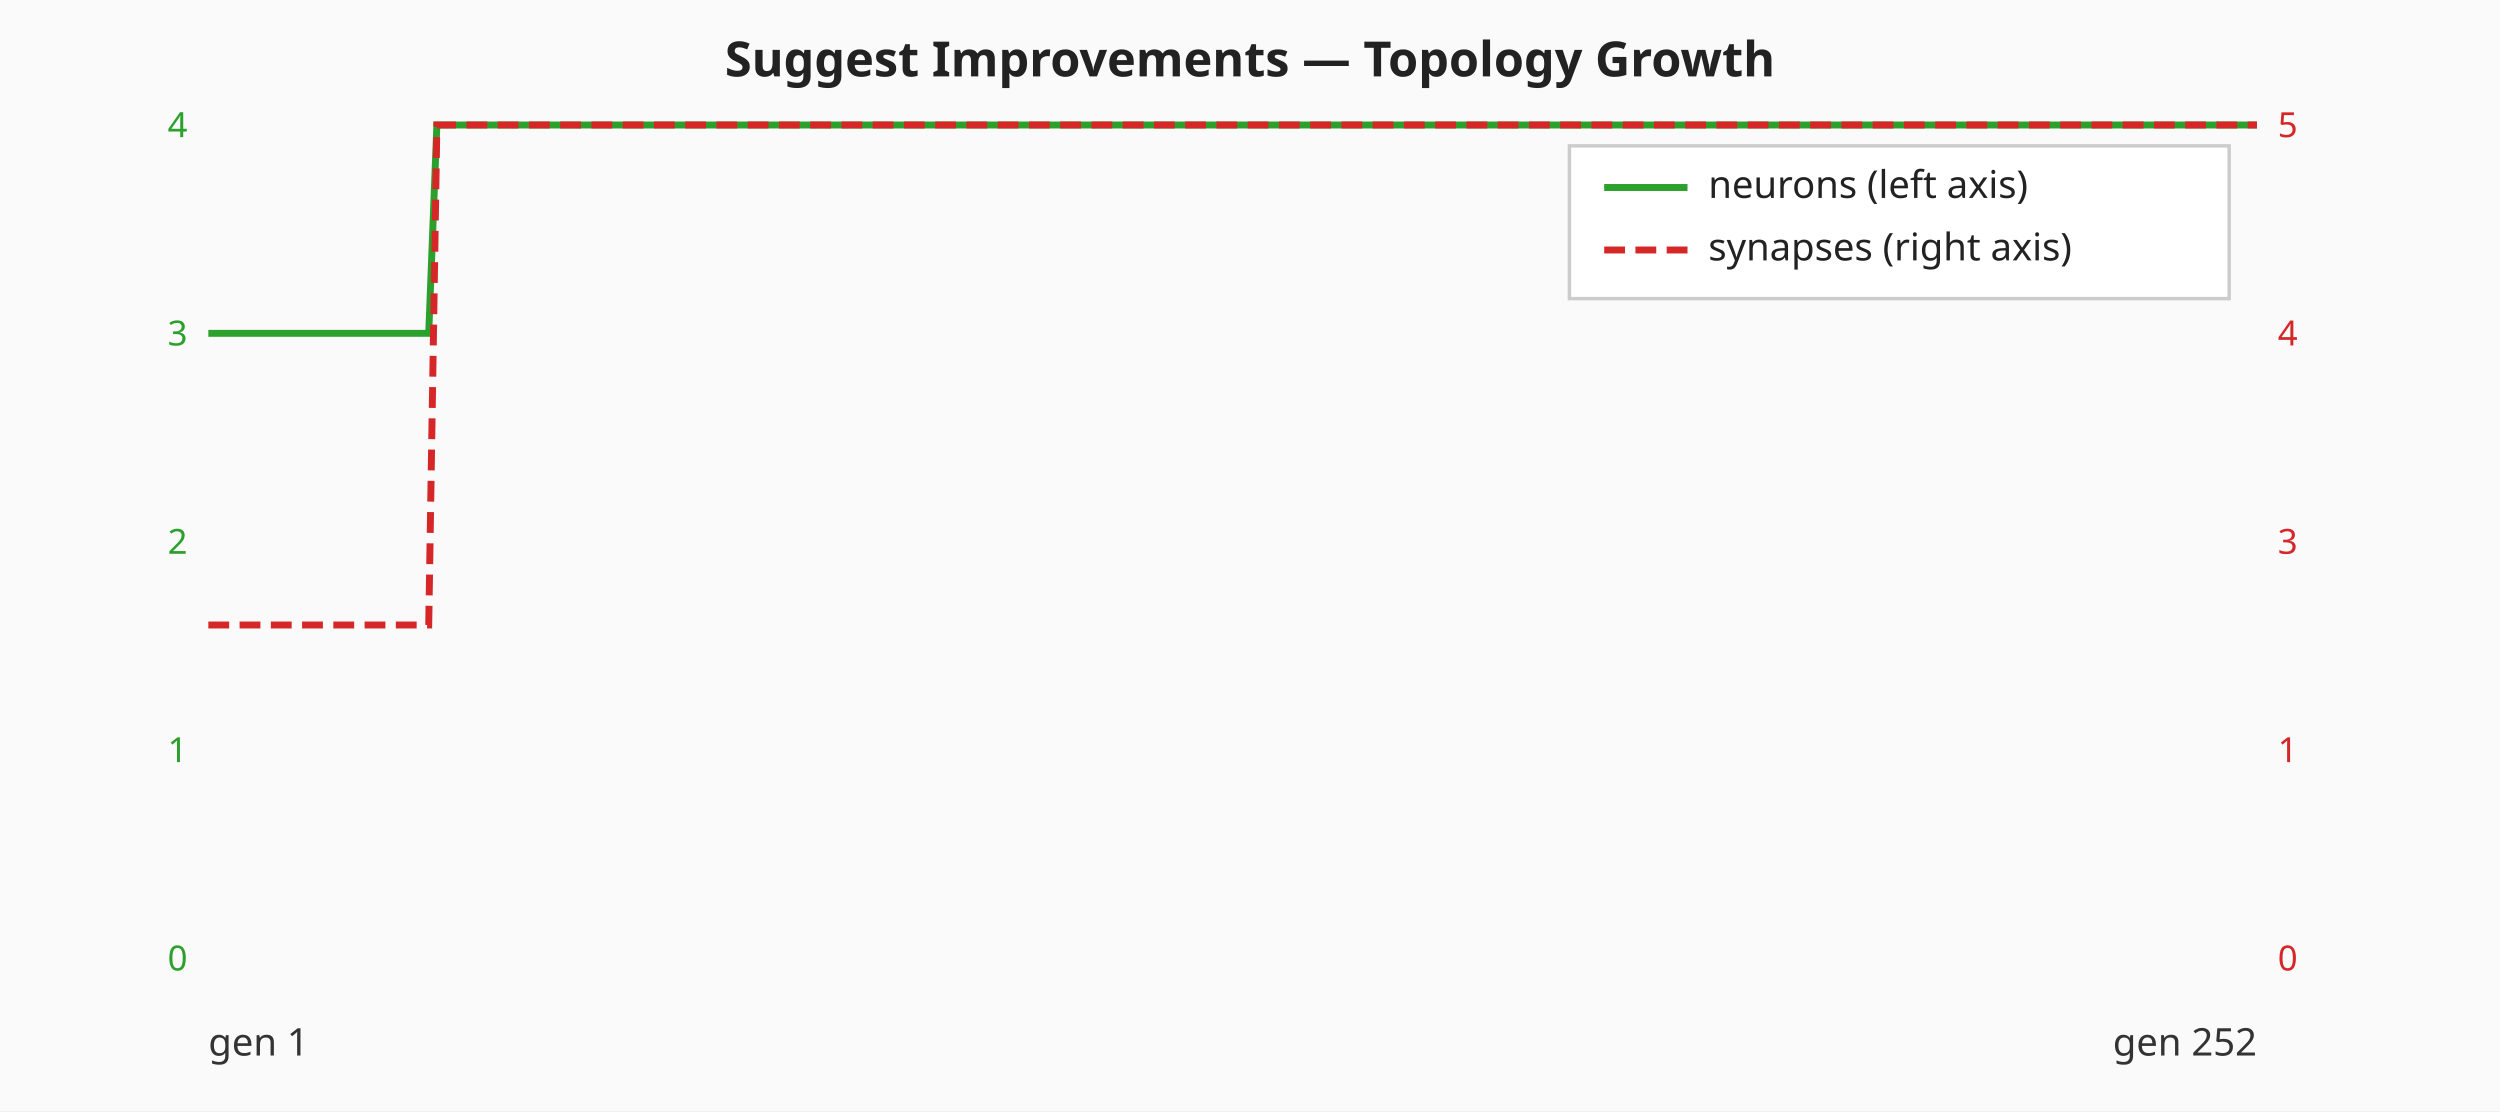
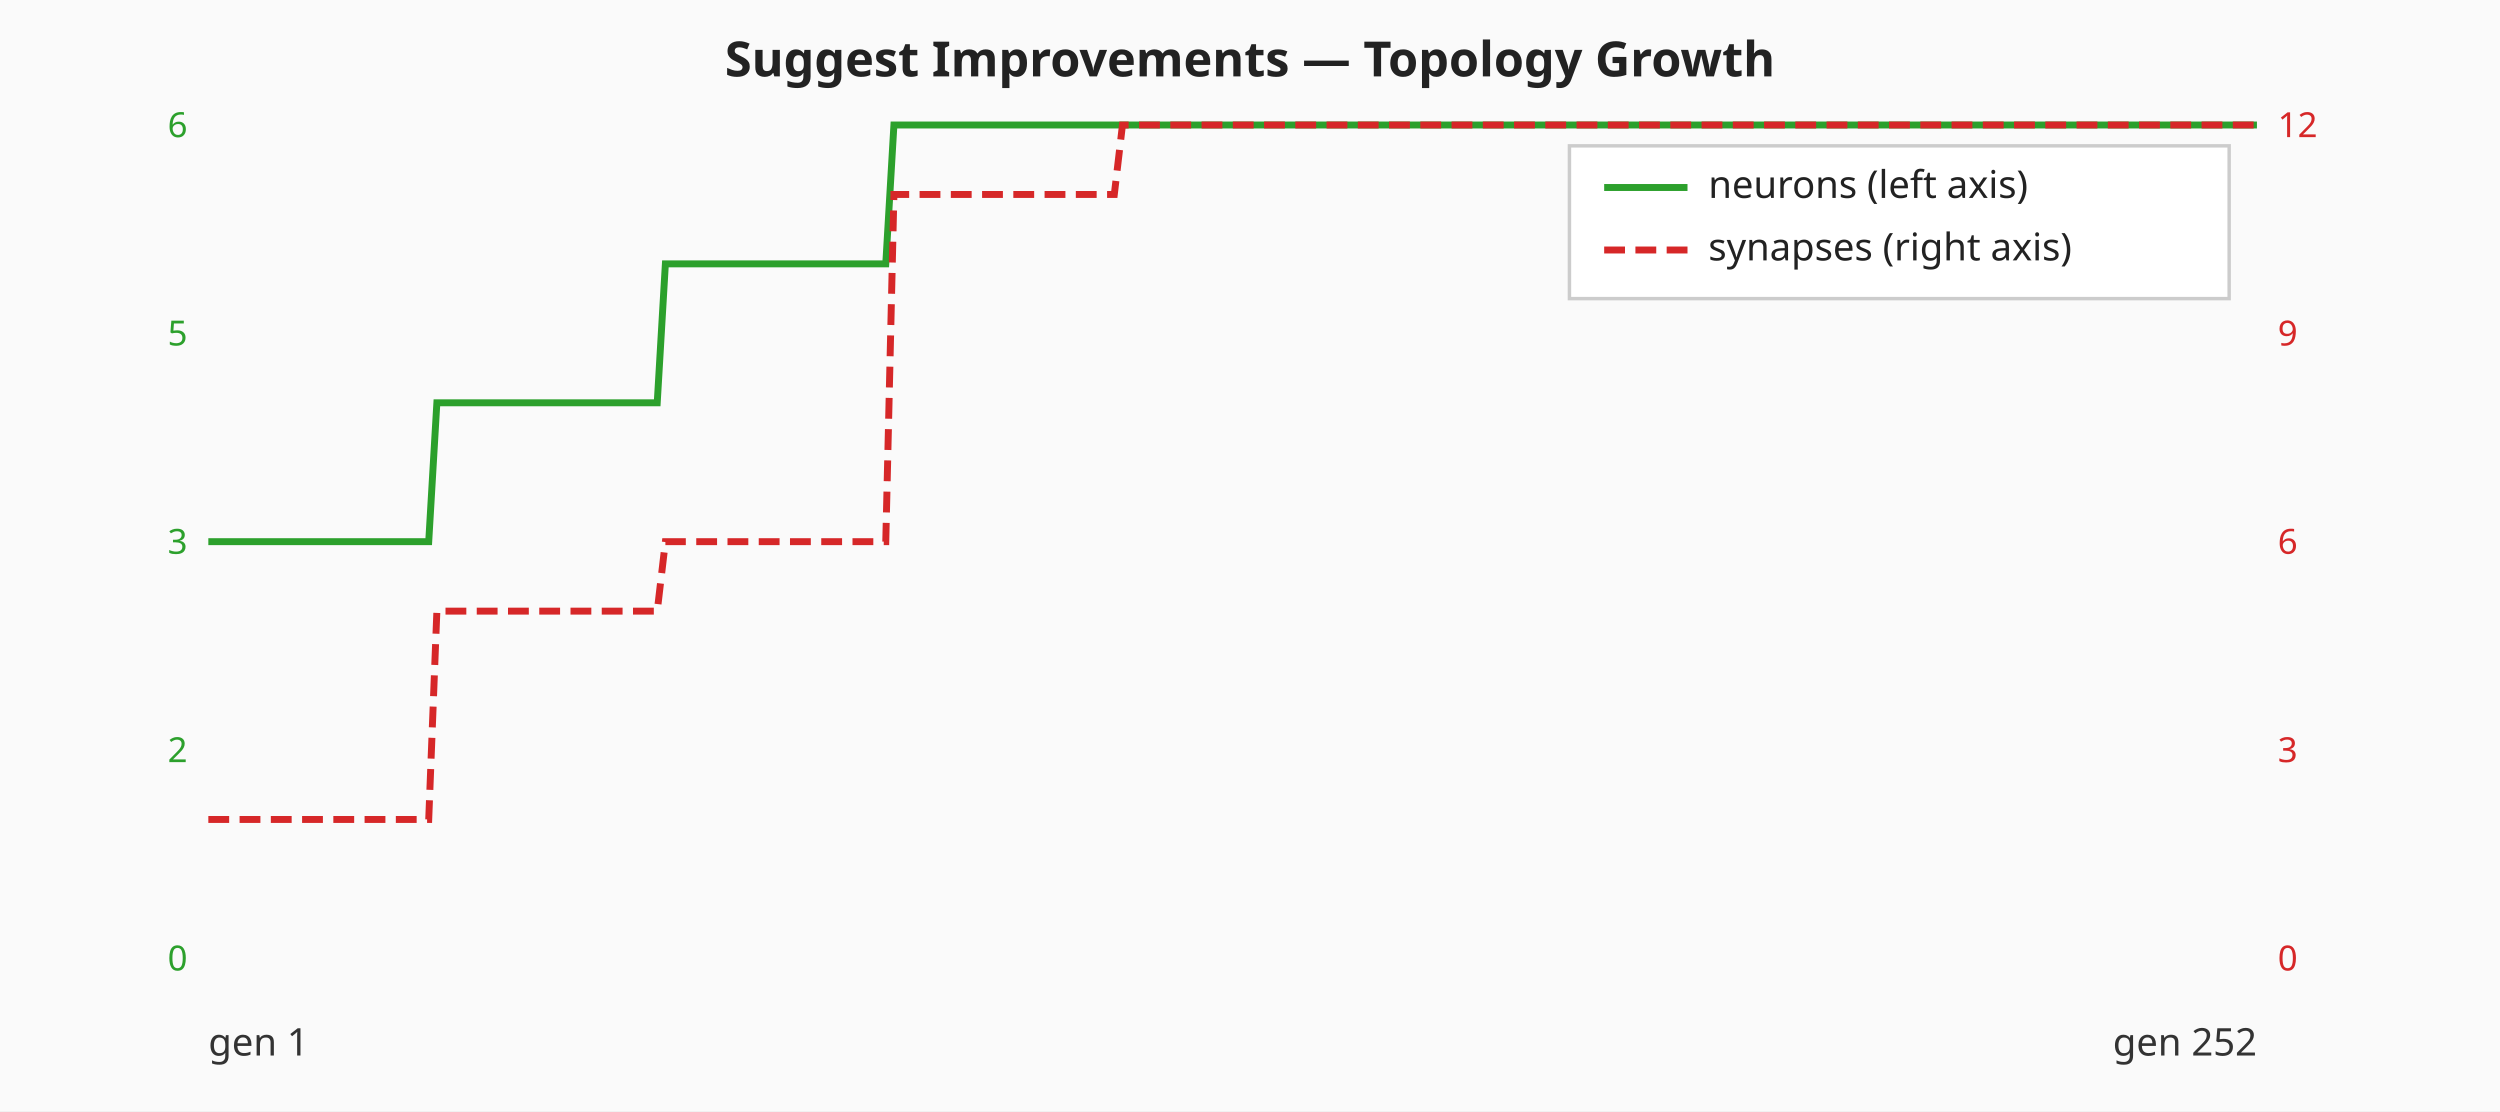
<svg xmlns="http://www.w3.org/2000/svg" viewBox="0 0 720 320" width="720" height="320" role="img" aria-label="Suggest Improvements — neuron and synapse counts per generation">
  <rect width="720" height="320" fill="#fafafa" />
  <text x="360" y="22" text-anchor="middle" font-family="sans-serif" font-size="14" font-weight="bold" fill="#222">Suggest Improvements — Topology Growth</text>
  <text x="54.00" y="279.50" text-anchor="end" font-family="sans-serif" font-size="10" fill="#2ca02c">0</text>
-   <text x="54.00" y="219.50" text-anchor="end" font-family="sans-serif" font-size="10" fill="#2ca02c">1</text>
-   <text x="54.00" y="159.50" text-anchor="end" font-family="sans-serif" font-size="10" fill="#2ca02c">2</text>
-   <text x="54.00" y="99.50" text-anchor="end" font-family="sans-serif" font-size="10" fill="#2ca02c">3</text>
-   <text x="54.00" y="39.50" text-anchor="end" font-family="sans-serif" font-size="10" fill="#2ca02c">4</text>
+   <text x="54.00" y="219.50" text-anchor="end" font-family="sans-serif" font-size="10" fill="#2ca02c">2</text>
+   <text x="54.00" y="159.50" text-anchor="end" font-family="sans-serif" font-size="10" fill="#2ca02c">3</text>
+   <text x="54.00" y="99.50" text-anchor="end" font-family="sans-serif" font-size="10" fill="#2ca02c">5</text>
+   <text x="54.00" y="39.50" text-anchor="end" font-family="sans-serif" font-size="10" fill="#2ca02c">6</text>
  <text x="656.00" y="279.50" text-anchor="start" font-family="sans-serif" font-size="10" fill="#d62728">0</text>
-   <text x="656.00" y="219.50" text-anchor="start" font-family="sans-serif" font-size="10" fill="#d62728">1</text>
-   <text x="656.00" y="159.50" text-anchor="start" font-family="sans-serif" font-size="10" fill="#d62728">3</text>
-   <text x="656.00" y="99.50" text-anchor="start" font-family="sans-serif" font-size="10" fill="#d62728">4</text>
-   <text x="656.00" y="39.50" text-anchor="start" font-family="sans-serif" font-size="10" fill="#d62728">5</text>
-   <polyline class="neuron-count" fill="none" stroke="#2ca02c" stroke-width="2" points="60.00,96.00 62.35,96.00 64.70,96.00 67.05,96.00 69.40,96.00 71.75,96.00 74.10,96.00 76.45,96.00 78.80,96.00 81.16,96.00 83.51,96.00 85.86,96.00 88.21,96.00 90.56,96.00 92.91,96.00 95.26,96.00 97.61,96.00 99.96,96.00 102.31,96.00 104.66,96.00 107.01,96.00 109.36,96.00 111.71,96.00 114.06,96.00 116.41,96.00 118.76,96.00 121.12,96.00 123.47,96.00 125.82,36.00 128.17,36.00 130.52,36.00 132.87,36.00 135.22,36.00 137.57,36.00 139.92,36.00 142.27,36.00 144.62,36.00 146.97,36.00 149.32,36.00 151.67,36.00 154.02,36.00 156.37,36.00 158.73,36.00 161.08,36.00 163.43,36.00 165.78,36.00 168.13,36.00 170.48,36.00 172.83,36.00 175.18,36.00 177.53,36.00 179.88,36.00 182.23,36.00 184.58,36.00 186.93,36.00 189.28,36.00 191.63,36.00 193.98,36.00 196.33,36.00 198.69,36.00 201.04,36.00 203.39,36.00 205.74,36.00 208.09,36.00 210.44,36.00 212.79,36.00 215.14,36.00 217.49,36.00 219.84,36.00 222.19,36.00 224.54,36.00 226.89,36.00 229.24,36.00 231.59,36.00 233.94,36.00 236.29,36.00 238.65,36.00 241.00,36.00 243.35,36.00 245.70,36.00 248.05,36.00 250.40,36.00 252.75,36.00 255.10,36.00 257.45,36.00 259.80,36.00 262.15,36.00 264.50,36.00 266.85,36.00 269.20,36.00 271.55,36.00 273.90,36.00 276.25,36.00 278.61,36.00 280.96,36.00 283.31,36.00 285.66,36.00 288.01,36.00 290.36,36.00 292.71,36.00 295.06,36.00 297.41,36.00 299.76,36.00 302.11,36.00 304.46,36.00 306.81,36.00 309.16,36.00 311.51,36.00 313.86,36.00 316.22,36.00 318.57,36.00 320.92,36.00 323.27,36.00 325.62,36.00 327.97,36.00 330.32,36.00 332.67,36.00 335.02,36.00 337.37,36.00 339.72,36.00 342.07,36.00 344.42,36.00 346.77,36.00 349.12,36.00 351.47,36.00 353.82,36.00 356.18,36.00 358.53,36.00 360.88,36.00 363.23,36.00 365.58,36.00 367.93,36.00 370.28,36.00 372.63,36.00 374.98,36.00 377.33,36.00 379.68,36.00 382.03,36.00 384.38,36.00 386.73,36.00 389.08,36.00 391.43,36.00 393.78,36.00 396.14,36.00 398.49,36.00 400.84,36.00 403.19,36.00 405.54,36.00 407.89,36.00 410.24,36.00 412.59,36.00 414.94,36.00 417.29,36.00 419.64,36.00 421.99,36.00 424.34,36.00 426.69,36.00 429.04,36.00 431.39,36.00 433.75,36.00 436.10,36.00 438.45,36.00 440.80,36.00 443.15,36.00 445.50,36.00 447.85,36.00 450.20,36.00 452.55,36.00 454.90,36.00 457.25,36.00 459.60,36.00 461.95,36.00 464.30,36.00 466.65,36.00 469.00,36.00 471.35,36.00 473.71,36.00 476.06,36.00 478.41,36.00 480.76,36.00 483.11,36.00 485.46,36.00 487.81,36.00 490.16,36.00 492.51,36.00 494.86,36.00 497.21,36.00 499.56,36.00 501.91,36.00 504.26,36.00 506.61,36.00 508.96,36.00 511.31,36.00 513.67,36.00 516.02,36.00 518.37,36.00 520.72,36.00 523.07,36.00 525.42,36.00 527.77,36.00 530.12,36.00 532.47,36.00 534.82,36.00 537.17,36.00 539.52,36.00 541.87,36.00 544.22,36.00 546.57,36.00 548.92,36.00 551.27,36.00 553.63,36.00 555.98,36.00 558.33,36.00 560.68,36.00 563.03,36.00 565.38,36.00 567.73,36.00 570.08,36.00 572.43,36.00 574.78,36.00 577.13,36.00 579.48,36.00 581.83,36.00 584.18,36.00 586.53,36.00 588.88,36.00 591.24,36.00 593.59,36.00 595.94,36.00 598.29,36.00 600.64,36.00 602.99,36.00 605.34,36.00 607.69,36.00 610.04,36.00 612.39,36.00 614.74,36.00 617.09,36.00 619.44,36.00 621.79,36.00 624.14,36.00 626.49,36.00 628.84,36.00 631.20,36.00 633.55,36.00 635.90,36.00 638.25,36.00 640.60,36.00 642.95,36.00 645.30,36.00 647.65,36.00 650.00,36.00" />
-   <polyline class="synapse-count" fill="none" stroke="#d62728" stroke-width="2" stroke-dasharray="6 3" points="60.00,180.00 62.35,180.00 64.70,180.00 67.05,180.00 69.40,180.00 71.75,180.00 74.10,180.00 76.45,180.00 78.80,180.00 81.16,180.00 83.51,180.00 85.86,180.00 88.21,180.00 90.56,180.00 92.91,180.00 95.26,180.00 97.61,180.00 99.96,180.00 102.31,180.00 104.66,180.00 107.01,180.00 109.36,180.00 111.71,180.00 114.06,180.00 116.41,180.00 118.76,180.00 121.12,180.00 123.47,180.00 125.82,36.00 128.17,36.00 130.52,36.00 132.87,36.00 135.22,36.00 137.57,36.00 139.92,36.00 142.27,36.00 144.62,36.00 146.97,36.00 149.32,36.00 151.67,36.00 154.02,36.00 156.37,36.00 158.73,36.00 161.08,36.00 163.43,36.00 165.78,36.00 168.13,36.00 170.48,36.00 172.83,36.00 175.18,36.00 177.53,36.00 179.88,36.00 182.23,36.00 184.58,36.00 186.93,36.00 189.28,36.00 191.63,36.00 193.98,36.00 196.33,36.00 198.69,36.00 201.04,36.00 203.39,36.00 205.74,36.00 208.09,36.00 210.44,36.00 212.79,36.00 215.14,36.00 217.49,36.00 219.84,36.00 222.19,36.00 224.54,36.00 226.89,36.00 229.24,36.00 231.59,36.00 233.94,36.00 236.29,36.00 238.65,36.00 241.00,36.00 243.35,36.00 245.70,36.00 248.05,36.00 250.40,36.00 252.75,36.00 255.10,36.00 257.45,36.00 259.80,36.00 262.15,36.00 264.50,36.00 266.85,36.00 269.20,36.00 271.55,36.00 273.90,36.00 276.25,36.00 278.61,36.00 280.96,36.00 283.31,36.00 285.66,36.00 288.01,36.00 290.36,36.00 292.71,36.00 295.06,36.00 297.41,36.00 299.76,36.00 302.11,36.00 304.46,36.00 306.81,36.00 309.16,36.00 311.51,36.00 313.86,36.00 316.22,36.00 318.57,36.00 320.92,36.00 323.27,36.00 325.62,36.00 327.97,36.00 330.32,36.00 332.67,36.00 335.02,36.00 337.37,36.00 339.72,36.00 342.07,36.00 344.42,36.00 346.77,36.00 349.12,36.00 351.47,36.00 353.82,36.00 356.18,36.00 358.53,36.00 360.88,36.00 363.23,36.00 365.58,36.00 367.93,36.00 370.28,36.00 372.63,36.00 374.98,36.00 377.33,36.00 379.68,36.00 382.03,36.00 384.38,36.00 386.73,36.00 389.08,36.00 391.43,36.00 393.78,36.00 396.14,36.00 398.49,36.00 400.84,36.00 403.19,36.00 405.54,36.00 407.89,36.00 410.24,36.00 412.59,36.00 414.94,36.00 417.29,36.00 419.64,36.00 421.99,36.00 424.34,36.00 426.69,36.00 429.04,36.00 431.39,36.00 433.75,36.00 436.10,36.00 438.45,36.00 440.80,36.00 443.15,36.00 445.50,36.00 447.85,36.00 450.20,36.00 452.55,36.00 454.90,36.00 457.25,36.00 459.60,36.00 461.95,36.00 464.30,36.00 466.65,36.00 469.00,36.00 471.35,36.00 473.71,36.00 476.06,36.00 478.41,36.00 480.76,36.00 483.11,36.00 485.46,36.00 487.81,36.00 490.16,36.00 492.51,36.00 494.86,36.00 497.21,36.00 499.56,36.00 501.91,36.00 504.26,36.00 506.61,36.00 508.96,36.00 511.31,36.00 513.67,36.00 516.02,36.00 518.37,36.00 520.72,36.00 523.07,36.00 525.42,36.00 527.77,36.00 530.12,36.00 532.47,36.00 534.82,36.00 537.17,36.00 539.52,36.00 541.87,36.00 544.22,36.00 546.57,36.00 548.92,36.00 551.27,36.00 553.63,36.00 555.98,36.00 558.33,36.00 560.68,36.00 563.03,36.00 565.38,36.00 567.73,36.00 570.08,36.00 572.43,36.00 574.78,36.00 577.13,36.00 579.48,36.00 581.83,36.00 584.18,36.00 586.53,36.00 588.88,36.00 591.24,36.00 593.59,36.00 595.94,36.00 598.29,36.00 600.64,36.00 602.99,36.00 605.34,36.00 607.69,36.00 610.04,36.00 612.39,36.00 614.74,36.00 617.09,36.00 619.44,36.00 621.79,36.00 624.14,36.00 626.49,36.00 628.84,36.00 631.20,36.00 633.55,36.00 635.90,36.00 638.25,36.00 640.60,36.00 642.95,36.00 645.30,36.00 647.65,36.00 650.00,36.00" />
+   <text x="656.00" y="219.50" text-anchor="start" font-family="sans-serif" font-size="10" fill="#d62728">3</text>
+   <text x="656.00" y="159.50" text-anchor="start" font-family="sans-serif" font-size="10" fill="#d62728">6</text>
+   <text x="656.00" y="99.50" text-anchor="start" font-family="sans-serif" font-size="10" fill="#d62728">9</text>
+   <text x="656.00" y="39.50" text-anchor="start" font-family="sans-serif" font-size="10" fill="#d62728">12</text>
+   <polyline class="neuron-count" fill="none" stroke="#2ca02c" stroke-width="2" points="60.00,156.00 62.35,156.00 64.70,156.00 67.05,156.00 69.40,156.00 71.75,156.00 74.10,156.00 76.45,156.00 78.80,156.00 81.16,156.00 83.51,156.00 85.86,156.00 88.21,156.00 90.56,156.00 92.91,156.00 95.26,156.00 97.61,156.00 99.96,156.00 102.31,156.00 104.66,156.00 107.01,156.00 109.36,156.00 111.71,156.00 114.06,156.00 116.41,156.00 118.76,156.00 121.12,156.00 123.47,156.00 125.82,116.00 128.17,116.00 130.52,116.00 132.87,116.00 135.22,116.00 137.57,116.00 139.92,116.00 142.27,116.00 144.62,116.00 146.97,116.00 149.32,116.00 151.67,116.00 154.02,116.00 156.37,116.00 158.73,116.00 161.08,116.00 163.43,116.00 165.78,116.00 168.13,116.00 170.48,116.00 172.83,116.00 175.18,116.00 177.53,116.00 179.88,116.00 182.23,116.00 184.58,116.00 186.93,116.00 189.28,116.00 191.63,76.00 193.98,76.00 196.33,76.00 198.69,76.00 201.04,76.00 203.39,76.00 205.74,76.00 208.09,76.00 210.44,76.00 212.79,76.00 215.14,76.00 217.49,76.00 219.84,76.00 222.19,76.00 224.54,76.00 226.89,76.00 229.24,76.00 231.59,76.00 233.94,76.00 236.29,76.00 238.65,76.00 241.00,76.00 243.35,76.00 245.70,76.00 248.05,76.00 250.40,76.00 252.75,76.00 255.10,76.00 257.45,36.00 259.80,36.00 262.15,36.00 264.50,36.00 266.85,36.00 269.20,36.00 271.55,36.00 273.90,36.00 276.25,36.00 278.61,36.00 280.96,36.00 283.31,36.00 285.66,36.00 288.01,36.00 290.36,36.00 292.71,36.00 295.06,36.00 297.41,36.00 299.76,36.00 302.11,36.00 304.46,36.00 306.81,36.00 309.16,36.00 311.51,36.00 313.86,36.00 316.22,36.00 318.57,36.00 320.92,36.00 323.27,36.00 325.62,36.00 327.97,36.00 330.32,36.00 332.67,36.00 335.02,36.00 337.37,36.00 339.72,36.00 342.07,36.00 344.42,36.00 346.77,36.00 349.12,36.00 351.47,36.00 353.82,36.00 356.18,36.00 358.53,36.00 360.88,36.00 363.23,36.00 365.58,36.00 367.93,36.00 370.28,36.00 372.63,36.00 374.98,36.00 377.33,36.00 379.68,36.00 382.03,36.00 384.38,36.00 386.73,36.00 389.08,36.00 391.43,36.00 393.78,36.00 396.14,36.00 398.49,36.00 400.84,36.00 403.19,36.00 405.54,36.00 407.89,36.00 410.24,36.00 412.59,36.00 414.94,36.00 417.29,36.00 419.64,36.00 421.99,36.00 424.34,36.00 426.69,36.00 429.04,36.00 431.39,36.00 433.75,36.00 436.10,36.00 438.45,36.00 440.80,36.00 443.15,36.00 445.50,36.00 447.85,36.00 450.20,36.00 452.55,36.00 454.90,36.00 457.25,36.00 459.60,36.00 461.95,36.00 464.30,36.00 466.65,36.00 469.00,36.00 471.35,36.00 473.71,36.00 476.06,36.00 478.41,36.00 480.76,36.00 483.11,36.00 485.46,36.00 487.81,36.00 490.16,36.00 492.51,36.00 494.86,36.00 497.21,36.00 499.56,36.00 501.91,36.00 504.26,36.00 506.61,36.00 508.96,36.00 511.31,36.00 513.67,36.00 516.02,36.00 518.37,36.00 520.72,36.00 523.07,36.00 525.42,36.00 527.77,36.00 530.12,36.00 532.47,36.00 534.82,36.00 537.17,36.00 539.52,36.00 541.87,36.00 544.22,36.00 546.57,36.00 548.92,36.00 551.27,36.00 553.63,36.00 555.98,36.00 558.33,36.00 560.68,36.00 563.03,36.00 565.38,36.00 567.73,36.00 570.08,36.00 572.43,36.00 574.78,36.00 577.13,36.00 579.48,36.00 581.83,36.00 584.18,36.00 586.53,36.00 588.88,36.00 591.24,36.00 593.59,36.00 595.94,36.00 598.29,36.00 600.64,36.00 602.99,36.00 605.34,36.00 607.69,36.00 610.04,36.00 612.39,36.00 614.74,36.00 617.09,36.00 619.44,36.00 621.79,36.00 624.14,36.00 626.49,36.00 628.84,36.00 631.20,36.00 633.55,36.00 635.90,36.00 638.25,36.00 640.60,36.00 642.95,36.00 645.30,36.00 647.65,36.00 650.00,36.00" />
+   <polyline class="synapse-count" fill="none" stroke="#d62728" stroke-width="2" stroke-dasharray="6 3" points="60.00,236.00 62.35,236.00 64.70,236.00 67.05,236.00 69.40,236.00 71.75,236.00 74.10,236.00 76.45,236.00 78.80,236.00 81.16,236.00 83.51,236.00 85.86,236.00 88.21,236.00 90.56,236.00 92.91,236.00 95.26,236.00 97.61,236.00 99.96,236.00 102.31,236.00 104.66,236.00 107.01,236.00 109.36,236.00 111.71,236.00 114.06,236.00 116.41,236.00 118.76,236.00 121.12,236.00 123.47,236.00 125.82,176.00 128.17,176.00 130.52,176.00 132.87,176.00 135.22,176.00 137.57,176.00 139.92,176.00 142.27,176.00 144.62,176.00 146.97,176.00 149.32,176.00 151.67,176.00 154.02,176.00 156.37,176.00 158.73,176.00 161.08,176.00 163.43,176.00 165.78,176.00 168.13,176.00 170.48,176.00 172.83,176.00 175.18,176.00 177.53,176.00 179.88,176.00 182.23,176.00 184.58,176.00 186.93,176.00 189.28,176.00 191.63,156.00 193.98,156.00 196.33,156.00 198.69,156.00 201.04,156.00 203.39,156.00 205.74,156.00 208.09,156.00 210.44,156.00 212.79,156.00 215.14,156.00 217.49,156.00 219.84,156.00 222.19,156.00 224.54,156.00 226.89,156.00 229.24,156.00 231.59,156.00 233.94,156.00 236.29,156.00 238.65,156.00 241.00,156.00 243.35,156.00 245.70,156.00 248.05,156.00 250.40,156.00 252.75,156.00 255.10,156.00 257.45,56.00 259.80,56.00 262.15,56.00 264.50,56.00 266.85,56.00 269.20,56.00 271.55,56.00 273.90,56.00 276.25,56.00 278.61,56.00 280.96,56.00 283.31,56.00 285.66,56.00 288.01,56.00 290.36,56.00 292.71,56.00 295.06,56.00 297.41,56.00 299.76,56.00 302.11,56.00 304.46,56.00 306.81,56.00 309.16,56.00 311.51,56.00 313.86,56.00 316.22,56.00 318.57,56.00 320.92,56.00 323.27,36.00 325.62,36.00 327.97,36.00 330.32,36.00 332.67,36.00 335.02,36.00 337.37,36.00 339.72,36.00 342.07,36.00 344.42,36.00 346.77,36.00 349.12,36.00 351.47,36.00 353.82,36.00 356.18,36.00 358.53,36.00 360.88,36.00 363.23,36.00 365.58,36.00 367.93,36.00 370.28,36.00 372.63,36.00 374.98,36.00 377.33,36.00 379.68,36.00 382.03,36.00 384.38,36.00 386.73,36.00 389.08,36.00 391.43,36.00 393.78,36.00 396.14,36.00 398.49,36.00 400.84,36.00 403.19,36.00 405.54,36.00 407.89,36.00 410.24,36.00 412.59,36.00 414.94,36.00 417.29,36.00 419.64,36.00 421.99,36.00 424.34,36.00 426.69,36.00 429.04,36.00 431.39,36.00 433.75,36.00 436.10,36.00 438.45,36.00 440.80,36.00 443.15,36.00 445.50,36.00 447.85,36.00 450.20,36.00 452.55,36.00 454.90,36.00 457.25,36.00 459.60,36.00 461.95,36.00 464.30,36.00 466.65,36.00 469.00,36.00 471.35,36.00 473.71,36.00 476.06,36.00 478.41,36.00 480.76,36.00 483.11,36.00 485.46,36.00 487.81,36.00 490.16,36.00 492.51,36.00 494.86,36.00 497.21,36.00 499.56,36.00 501.91,36.00 504.26,36.00 506.61,36.00 508.96,36.00 511.31,36.00 513.67,36.00 516.02,36.00 518.37,36.00 520.72,36.00 523.07,36.00 525.42,36.00 527.77,36.00 530.12,36.00 532.47,36.00 534.82,36.00 537.17,36.00 539.52,36.00 541.87,36.00 544.22,36.00 546.57,36.00 548.92,36.00 551.27,36.00 553.63,36.00 555.98,36.00 558.33,36.00 560.68,36.00 563.03,36.00 565.38,36.00 567.73,36.00 570.08,36.00 572.43,36.00 574.78,36.00 577.13,36.00 579.48,36.00 581.83,36.00 584.18,36.00 586.53,36.00 588.88,36.00 591.24,36.00 593.59,36.00 595.94,36.00 598.29,36.00 600.64,36.00 602.99,36.00 605.34,36.00 607.69,36.00 610.04,36.00 612.39,36.00 614.74,36.00 617.09,36.00 619.44,36.00 621.79,36.00 624.14,36.00 626.49,36.00 628.84,36.00 631.20,36.00 633.55,36.00 635.90,36.00 638.25,36.00 640.60,36.00 642.95,36.00 645.30,36.00 647.65,36.00 650.00,36.00" />
  <text x="60.00" y="304.00" font-family="sans-serif" font-size="11" fill="#333">gen 1</text>
  <text x="650.00" y="304.00" text-anchor="end" font-family="sans-serif" font-size="11" fill="#333">gen 252</text>
  <g class="legend" font-family="sans-serif" font-size="11" fill="#222">
    <rect x="452.00" y="42.00" width="190" height="44" fill="#ffffff" fill-opacity="0.9" stroke="#cccccc" />
    <line x1="462.00" y1="54.00" x2="486.00" y2="54.00" stroke="#2ca02c" stroke-width="2" />
    <text x="492.00" y="57.00">neurons (left axis)</text>
    <line x1="462.00" y1="72.00" x2="486.00" y2="72.00" stroke="#d62728" stroke-width="2" stroke-dasharray="6 3" />
    <text x="492.00" y="75.00">synapses (right axis)</text>
  </g>
</svg>
